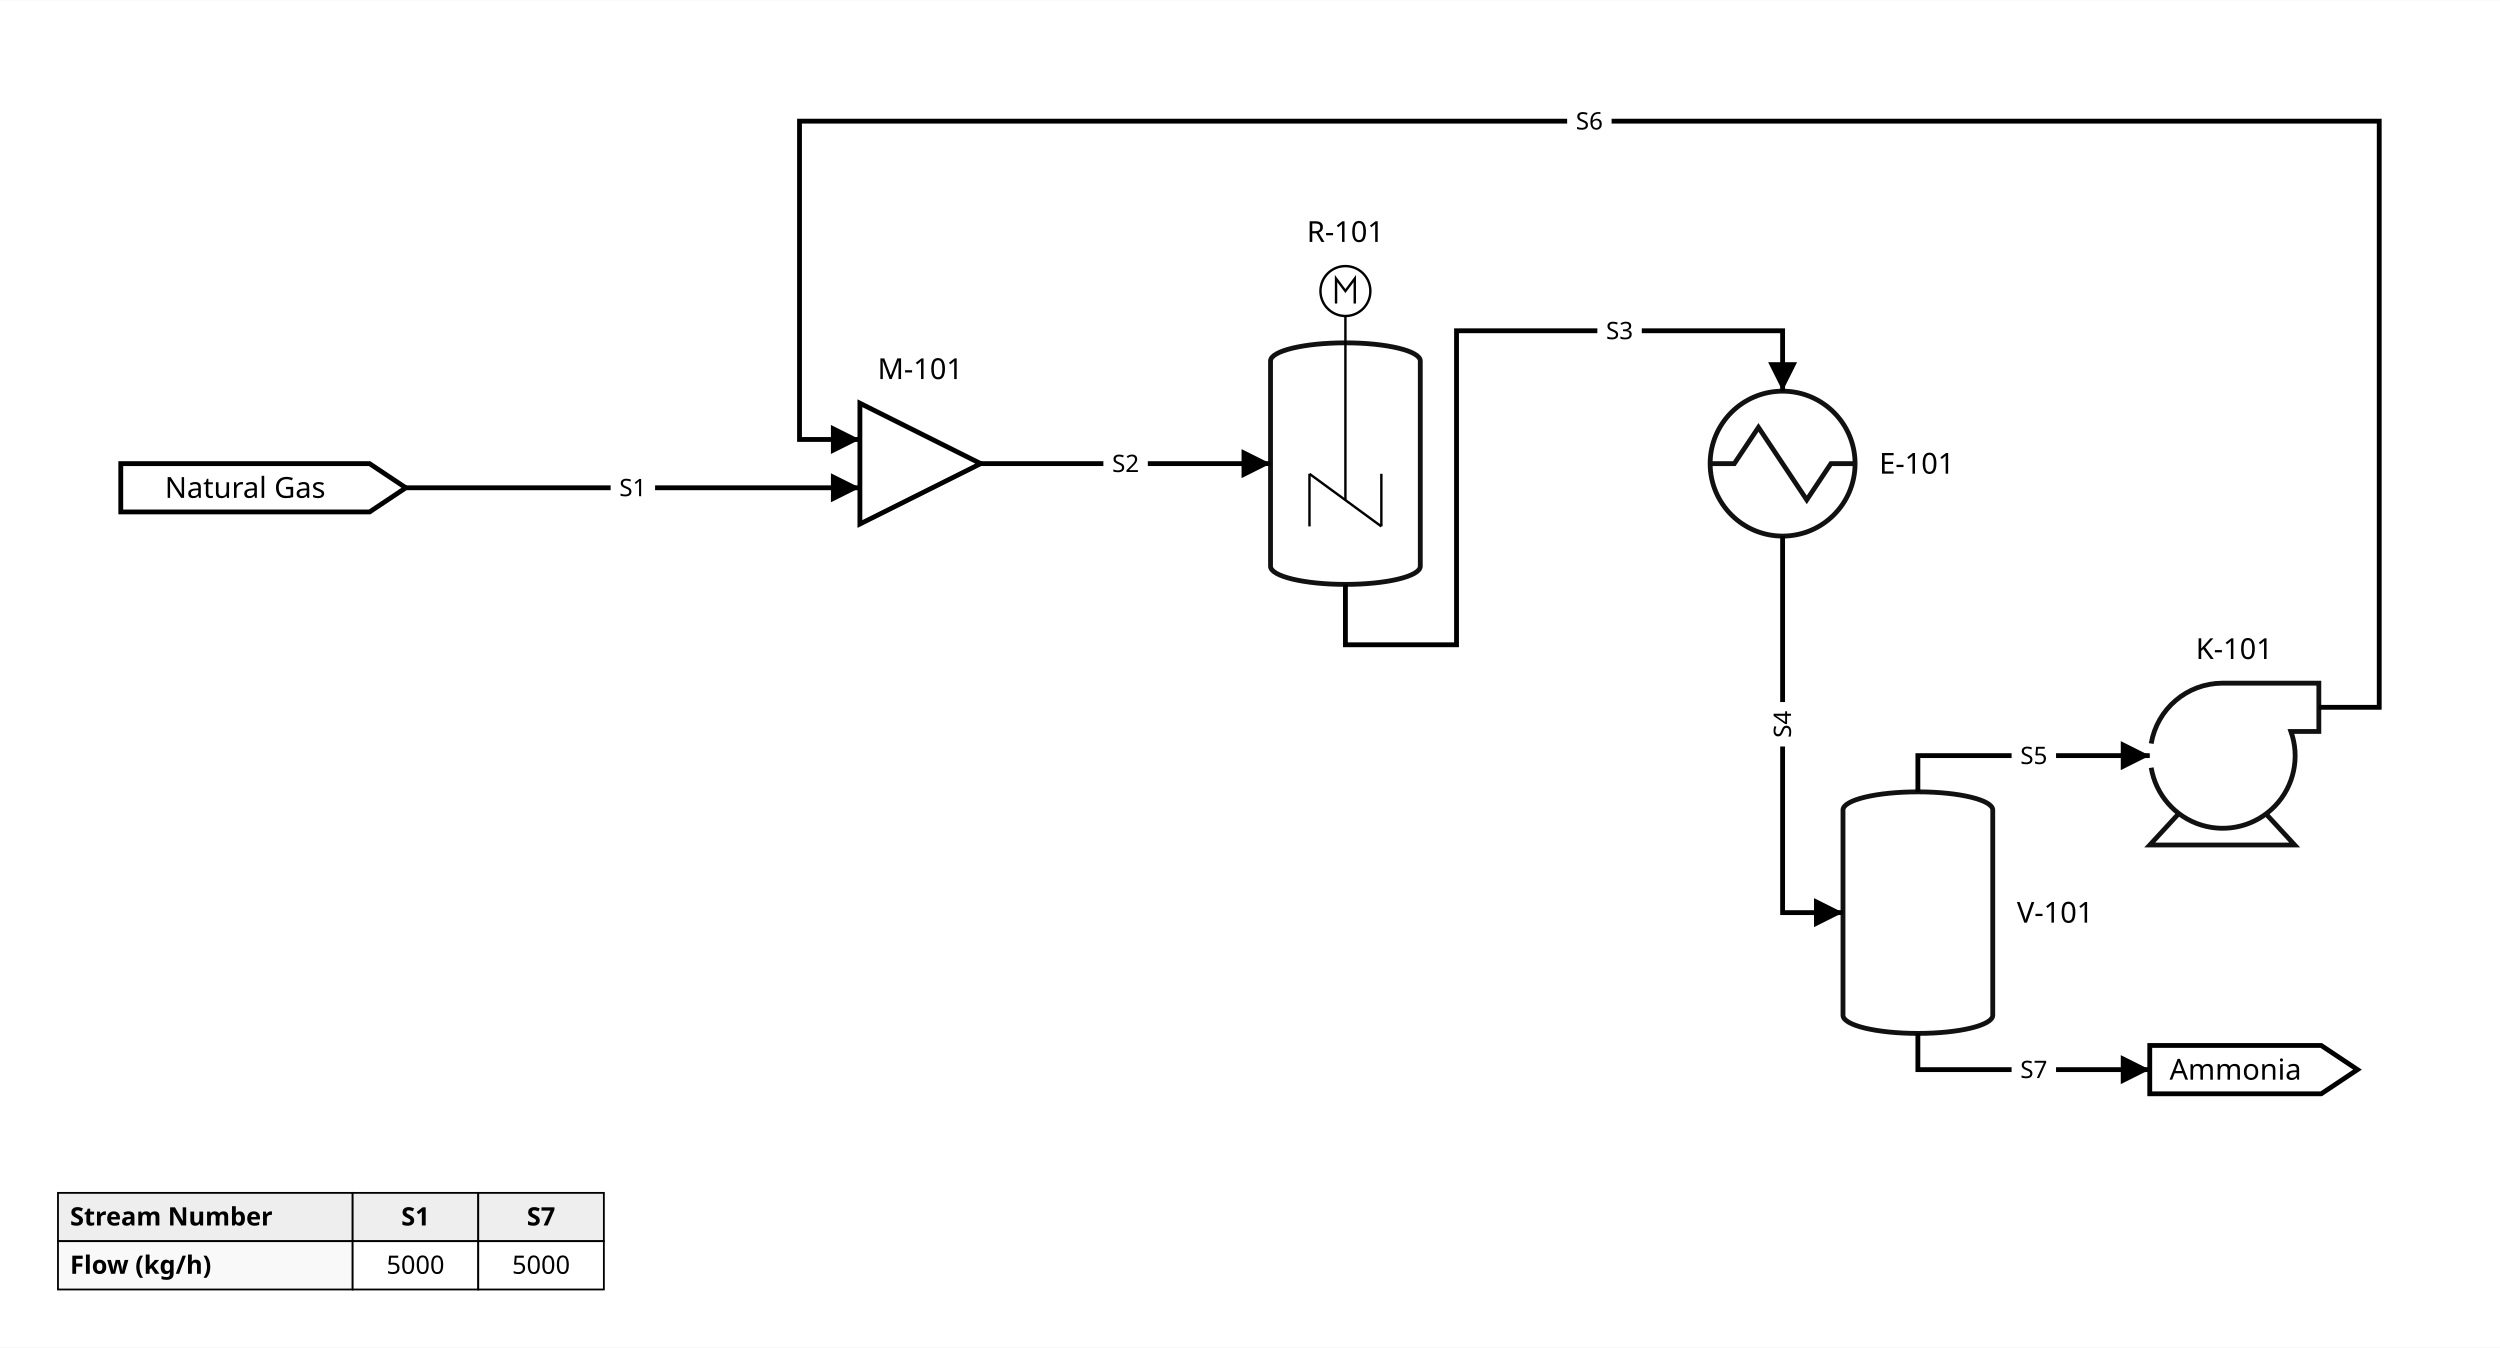
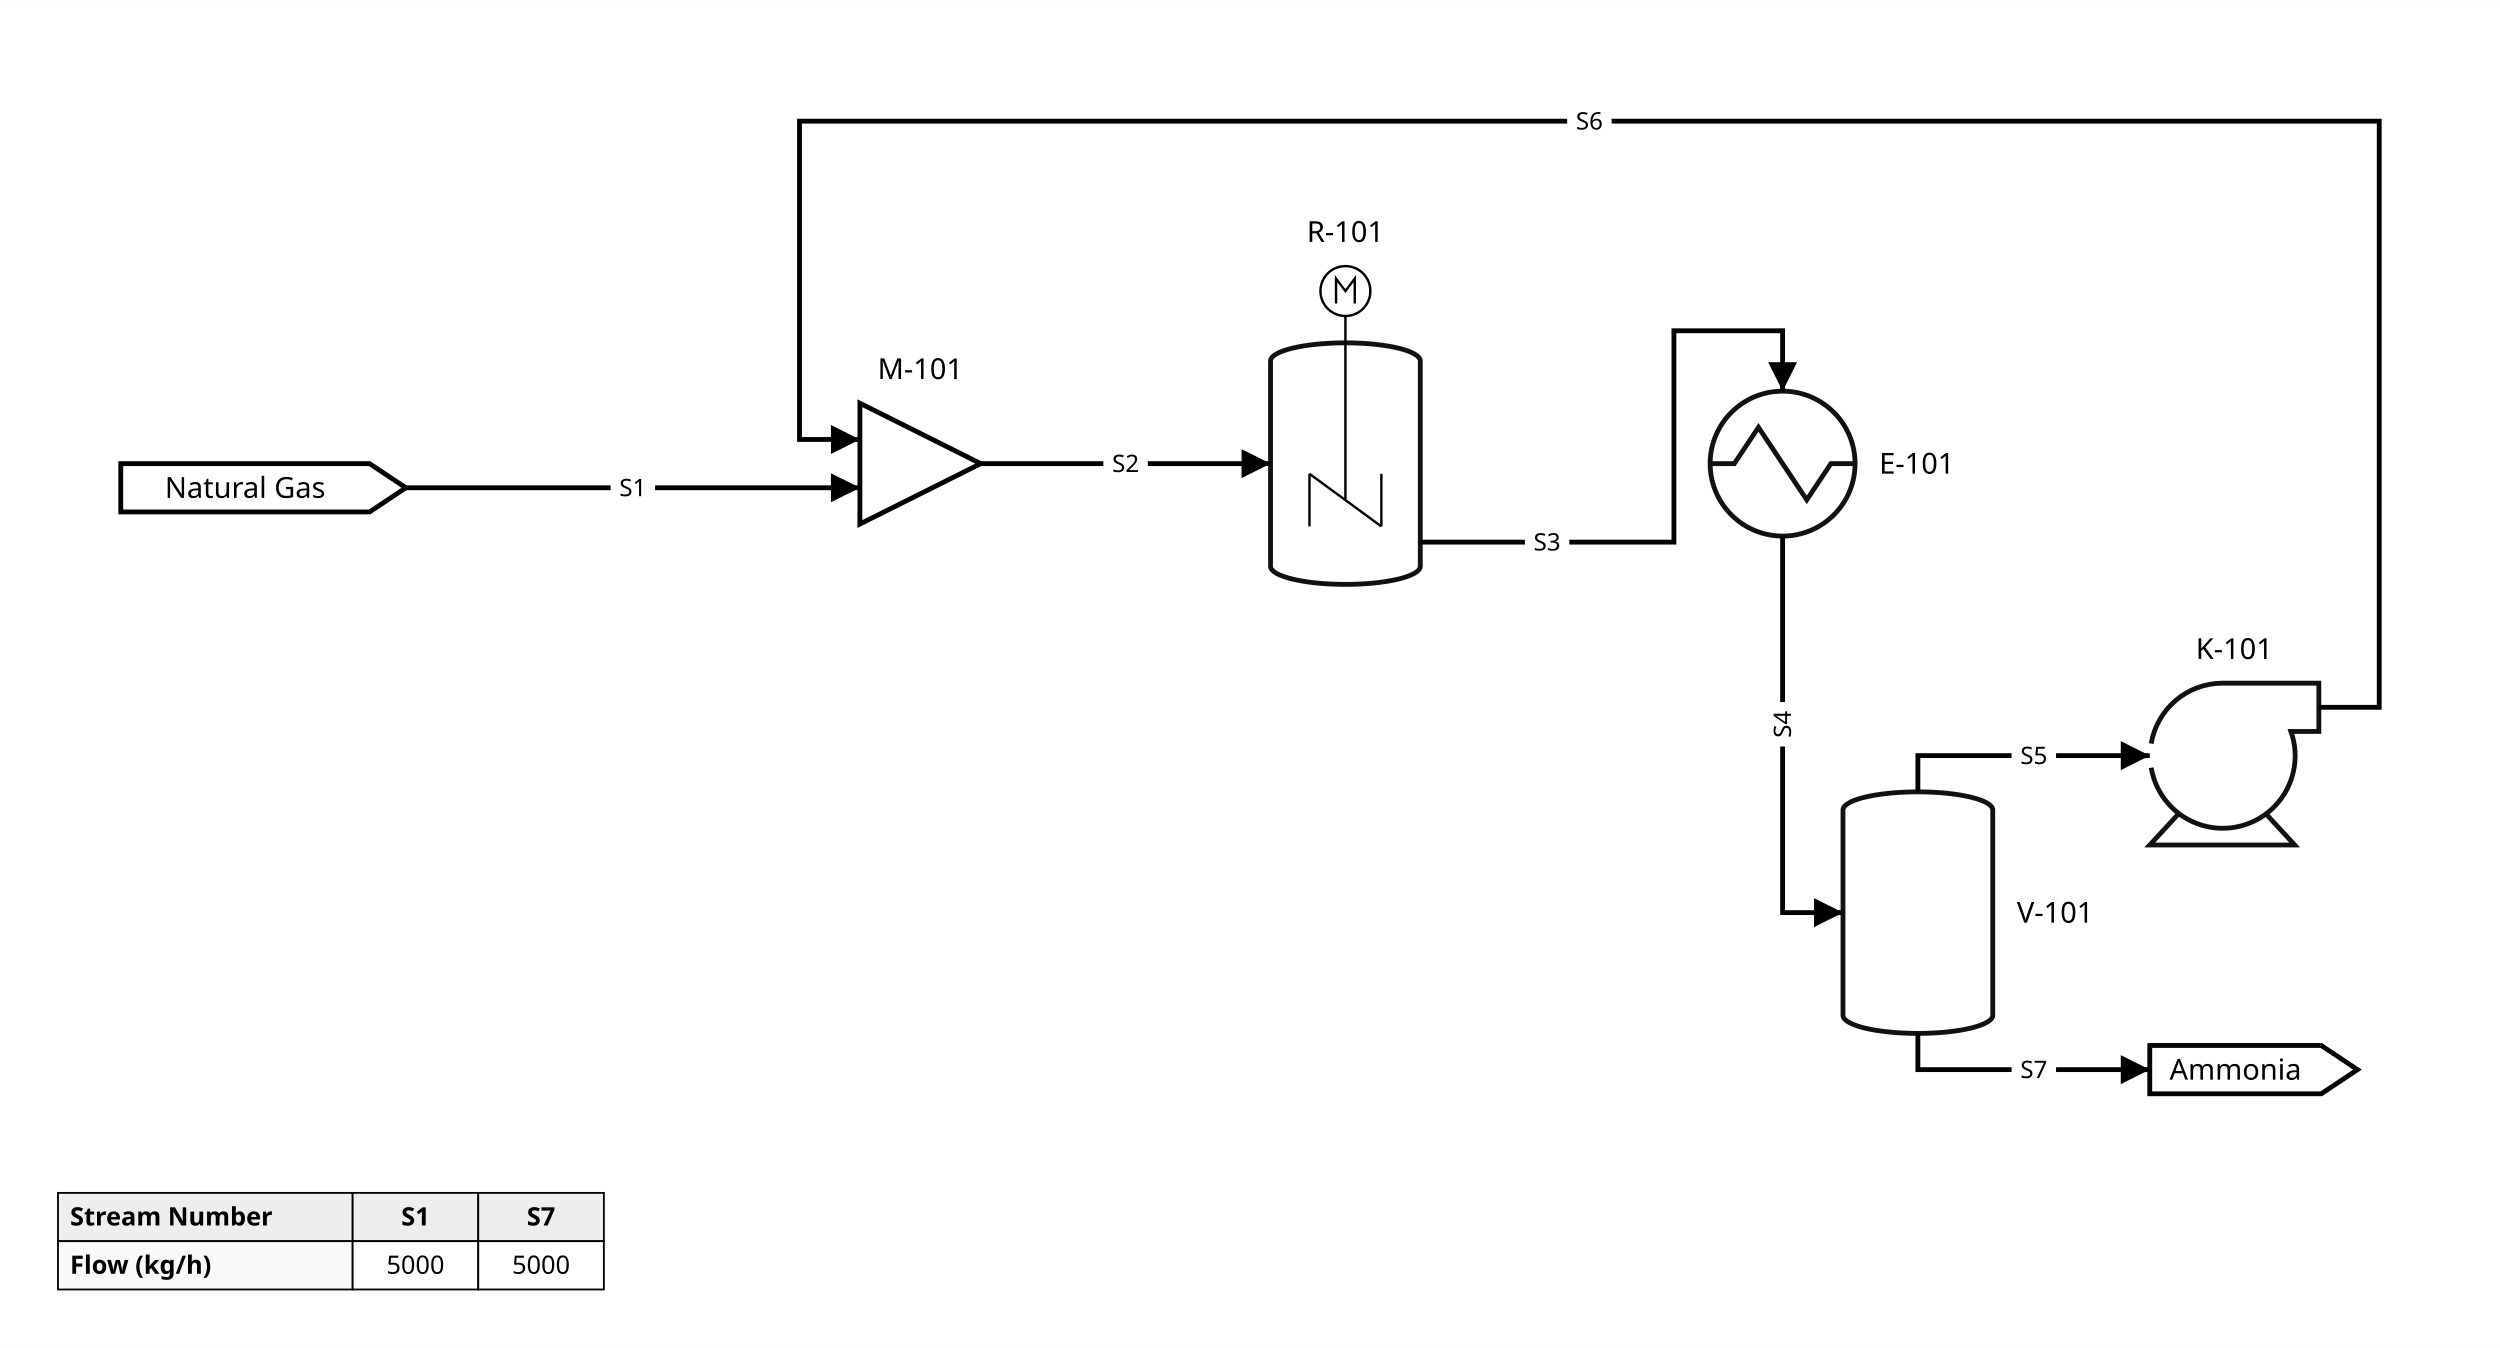
<svg xmlns="http://www.w3.org/2000/svg" width="1035" height="558" viewBox="-68.0 -75.9 1035.0 557.7">
  <rect x="-68.0" y="-75.9" width="1035.0" height="557.7" fill="white" />
  <g id="stream_table">
    <rect x="-44.0" y="417.8" width="122.0" height="20.0" fill="#eee" stroke="black" stroke-width="0.75" />
    <text x="-39.0" y="431.3" font-family="sans-serif" font-size="10.5" font-weight="bold" text-anchor="start">Stream Number</text>
    <rect x="78.0" y="417.8" width="52.0" height="20.0" fill="#eee" stroke="black" stroke-width="0.75" />
    <text x="104.0" y="431.3" font-family="sans-serif" font-size="10.5" font-weight="bold" text-anchor="middle">S1</text>
    <rect x="130.0" y="417.8" width="52.0" height="20.0" fill="#eee" stroke="black" stroke-width="0.75" />
    <text x="156.0" y="431.3" font-family="sans-serif" font-size="10.5" font-weight="bold" text-anchor="middle">S7</text>
    <rect x="-44.0" y="437.8" width="122.0" height="20.0" fill="#f9f9f9" stroke="black" stroke-width="0.75" />
    <text x="-39.0" y="451.3" font-family="sans-serif" font-size="10.5" font-weight="bold" text-anchor="start">Flow (kg/h)</text>
    <rect x="78.0" y="437.8" width="52.0" height="20.0" fill="white" stroke="black" stroke-width="0.75" />
    <text x="104.0" y="451.3" font-family="sans-serif" font-size="10.5" text-anchor="middle">5000</text>
    <rect x="130.0" y="437.8" width="52.0" height="20.0" fill="white" stroke="black" stroke-width="0.75" />
    <text x="156.0" y="451.3" font-family="sans-serif" font-size="10.5" text-anchor="middle">5000</text>
  </g>
  <defs>
    <marker id="arrow_black" viewBox="0 0 10 10" refX="10" refY="5" markerWidth="12" markerHeight="12" markerUnits="userSpaceOnUse" orient="auto-start-reverse">
      <path d="M 0 0 L 10 5 L 0 10 z" fill="black" />
    </marker>
    <symbol id="sym_compressor" viewBox="0 0 70.0 67.0" overflow="visible">
      <path d="M 12.0 54.0 L 0.0 67.0 L 60.0 67.0 L 48.0 54.0" fill="white" stroke="#111" stroke-width="2.0" />
      <path d="M 0.6 25.0 A 30.0 30.0 0.0 0 1 30.0 0.0 L 70.0 0.0 L 70.0 20.0 L 58.45 20.0 A 30.0 30.0 0.0 0 1 51.859 50.83 A 30.0 30.0 0.0 0 1 21.341 58.742 A 30.0 30.0 0.0 0 1 0.6 35.0" fill="white" stroke="#111" stroke-width="2.0" />
    </symbol>
    <symbol id="sym_hex" viewBox="0 0 60.0 60.0" overflow="visible">
      <ellipse cx="30.0" cy="30.0" rx="30.0" ry="30.0" fill="white" stroke="#111" stroke-width="2.0" />
      <path d="M 0.0 30.0 L 10.0 30.0 L 20.0 15.0 L 40.0 45.0 L 50.0 30.0 L 60.0 30.0" fill="none" stroke="#111" stroke-width="2.0" />
    </symbol>
    <symbol id="sym_mixer" viewBox="0 0 50.0 50.0" overflow="visible">
      <polygon points="0,0 50,25 0,50" fill="none" stroke="black" stroke-width="2" />
    </symbol>
    <symbol id="sym_reactor_cace69d09" viewBox="0 0 62.0 131.778" overflow="visible">
      <path d="M 0 39.278 A 31 7.5 0 0 1 31 31.778 A 31 7.5 0 0 1 62 39.278 L 62 124.278 A 31 7.5 0 0 1 31 131.778 A 31 7.5 0 0 1 0 124.278 Z" fill="white" stroke="#111" stroke-width="2" />
      <line x1="31" y1="20.667" x2="31" y2="96.889" fill="none" stroke="black" stroke-width="1" />
      <path d="M 16.12 86 L 16.12 107.778 M 16.12 86 L 45.88 107.778 M 45.88 86 L 45.88 107.778" fill="none" stroke="black" stroke-width="1" />
      <ellipse cx="31" cy="10.333" rx="10.333" ry="10.333" fill="none" stroke="black" stroke-width="1" />
      <path d="M 27.125 15.5 L 27.125 5.167 L 31 10.333 L 34.875 5.167 L 34.875 15.5" fill="none" stroke="black" stroke-width="1" />
    </symbol>
    <symbol id="sym_separator" viewBox="0 0 62.0 100.0" overflow="visible">
      <path d="M 0 7.5 A 31 7.5 0 0 1 31 0 A 31 7.5 0 0 1 62 7.5 L 62 92.5 A 31 7.5 0 0 1 31 100 A 31 7.5 0 0 1 0 92.5 Z" fill="white" stroke="#111" stroke-width="2" />
    </symbol>
  </defs>
  <g id="units">
    <polygon points="-18.0,115.889 85.0,115.889 100.0,125.889 85.0,135.889 -18.0,135.889" fill="transparent" stroke="black" stroke-width="2" />
    <text x="33.5" y="125.889" font-family="sans-serif" font-size="12" text-anchor="middle" dominant-baseline="middle">Natural Gas</text>
    <use href="#sym_mixer" x="288" y="90.89" width="50.0" height="50.0" />
    <use href="#sym_reactor_cace69d09" x="458" y="34.11" width="62.0" height="131.778" />
    <use href="#sym_hex" x="640" y="85.89" width="60.0" height="60.0" />
    <use href="#sym_separator" x="695" y="251.78" width="62.0" height="100.0" />
    <use href="#sym_compressor" x="822" y="206.78" width="70.0" height="67.0" />
    <polygon points="822.0,356.778 893.0,356.778 908.0,366.778 893.0,376.778 822.0,376.778" fill="transparent" stroke="black" stroke-width="2" />
    <text x="857.5" y="366.778" font-family="sans-serif" font-size="12" text-anchor="middle" dominant-baseline="middle">Ammonia</text>
  </g>
  <g id="streams">
    <path d="M 100.0,125.889 L 288.0,125.889" fill="none" stroke="black" stroke-width="2" marker-end="url(#arrow_black)" />
    <path d="M 338.0,115.889 L 458.0,115.889" fill="none" stroke="black" stroke-width="2" marker-end="url(#arrow_black)" />
-     <path d="M 489.0,165.889 L 489.0,190.889 L 535.0,190.889 L 535.0,60.889 L 670.0,60.889 L 670.0,85.889" fill="none" stroke="black" stroke-width="2" marker-end="url(#arrow_black)" />
+     <path d="M 520.0,148.389 L 625.0,148.389 L 625.0,60.889 L 670.0,60.889 L 670.0,85.889" fill="none" stroke="black" stroke-width="2" marker-end="url(#arrow_black)" />
    <path d="M 670.0,145.889 L 670.0,301.778 L 695.0,301.778" fill="none" stroke="black" stroke-width="2" marker-end="url(#arrow_black)" />
    <path d="M 726.0,251.778 L 726.0,236.778 L 822.0,236.778" fill="none" stroke="black" stroke-width="2" marker-end="url(#arrow_black)" />
    <path d="M 892.0,216.778 L 917.0,216.778 L 917.0,-25.889 L 263.0,-25.889 L 263.0,105.889 L 288.0,105.889" fill="none" stroke="black" stroke-width="2" marker-end="url(#arrow_black)" />
    <path d="M 726.0,351.778 L 726.0,366.778 L 822.0,366.778" fill="none" stroke="black" stroke-width="2" marker-end="url(#arrow_black)" />
    <rect x="184.8" y="119.4" width="18.4" height="13.0" fill="white" />
    <text x="194.0" y="125.9" font-family="sans-serif" font-size="10" text-anchor="middle" dominant-baseline="middle" fill="black">S1</text>
    <rect x="388.8" y="109.4" width="18.4" height="13.0" fill="white" />
    <text x="398.0" y="115.9" font-family="sans-serif" font-size="10" text-anchor="middle" dominant-baseline="middle" fill="black">S2</text>
-     <rect x="593.3" y="54.4" width="18.4" height="13.0" fill="white" />
-     <text x="602.5" y="60.9" font-family="sans-serif" font-size="10" text-anchor="middle" dominant-baseline="middle" fill="black">S3</text>
+     <rect x="563.3" y="141.9" width="18.4" height="13.0" fill="white" />
+     <text x="572.5" y="148.4" font-family="sans-serif" font-size="10" text-anchor="middle" dominant-baseline="middle" fill="black">S3</text>
    <rect x="663.5" y="214.6" width="13.0" height="18.4" fill="white" />
    <text x="670.0" y="223.8" font-family="sans-serif" font-size="10" text-anchor="middle" dominant-baseline="middle" fill="black" transform="rotate(-90, 670.0, 223.8)">S4</text>
    <rect x="764.8" y="230.3" width="18.4" height="13.0" fill="white" />
    <text x="774.0" y="236.8" font-family="sans-serif" font-size="10" text-anchor="middle" dominant-baseline="middle" fill="black">S5</text>
    <rect x="580.8" y="-32.4" width="18.4" height="13.0" fill="white" />
    <text x="590.0" y="-25.9" font-family="sans-serif" font-size="10" text-anchor="middle" dominant-baseline="middle" fill="black">S6</text>
    <rect x="764.8" y="360.3" width="18.4" height="13.0" fill="white" />
    <text x="774.0" y="366.8" font-family="sans-serif" font-size="10" text-anchor="middle" dominant-baseline="middle" fill="black">S7</text>
  </g>
  <g id="unit_labels">
    <rect x="292.5" y="68.9" width="41.0" height="15.0" fill="white" />
    <text x="313.0" y="80.889" font-family="sans-serif" font-size="12" text-anchor="middle" dominant-baseline="baseline">M-101</text>
    <rect x="468.5" y="12.1" width="41.0" height="15.0" fill="white" />
    <text x="489.0" y="24.111" font-family="sans-serif" font-size="12" text-anchor="middle" dominant-baseline="baseline">R-101</text>
    <rect x="710.0" y="108.4" width="41.0" height="15.0" fill="white" />
    <text x="710.0" y="115.889" font-family="sans-serif" font-size="12" text-anchor="start" dominant-baseline="middle">E-101</text>
    <rect x="767.0" y="294.3" width="41.0" height="15.0" fill="white" />
    <text x="767.0" y="301.778" font-family="sans-serif" font-size="12" text-anchor="start" dominant-baseline="middle">V-101</text>
    <rect x="836.5" y="184.8" width="41.0" height="15.0" fill="white" />
    <text x="857.0" y="196.778" font-family="sans-serif" font-size="12" text-anchor="middle" dominant-baseline="baseline">K-101</text>
  </g>
</svg>
